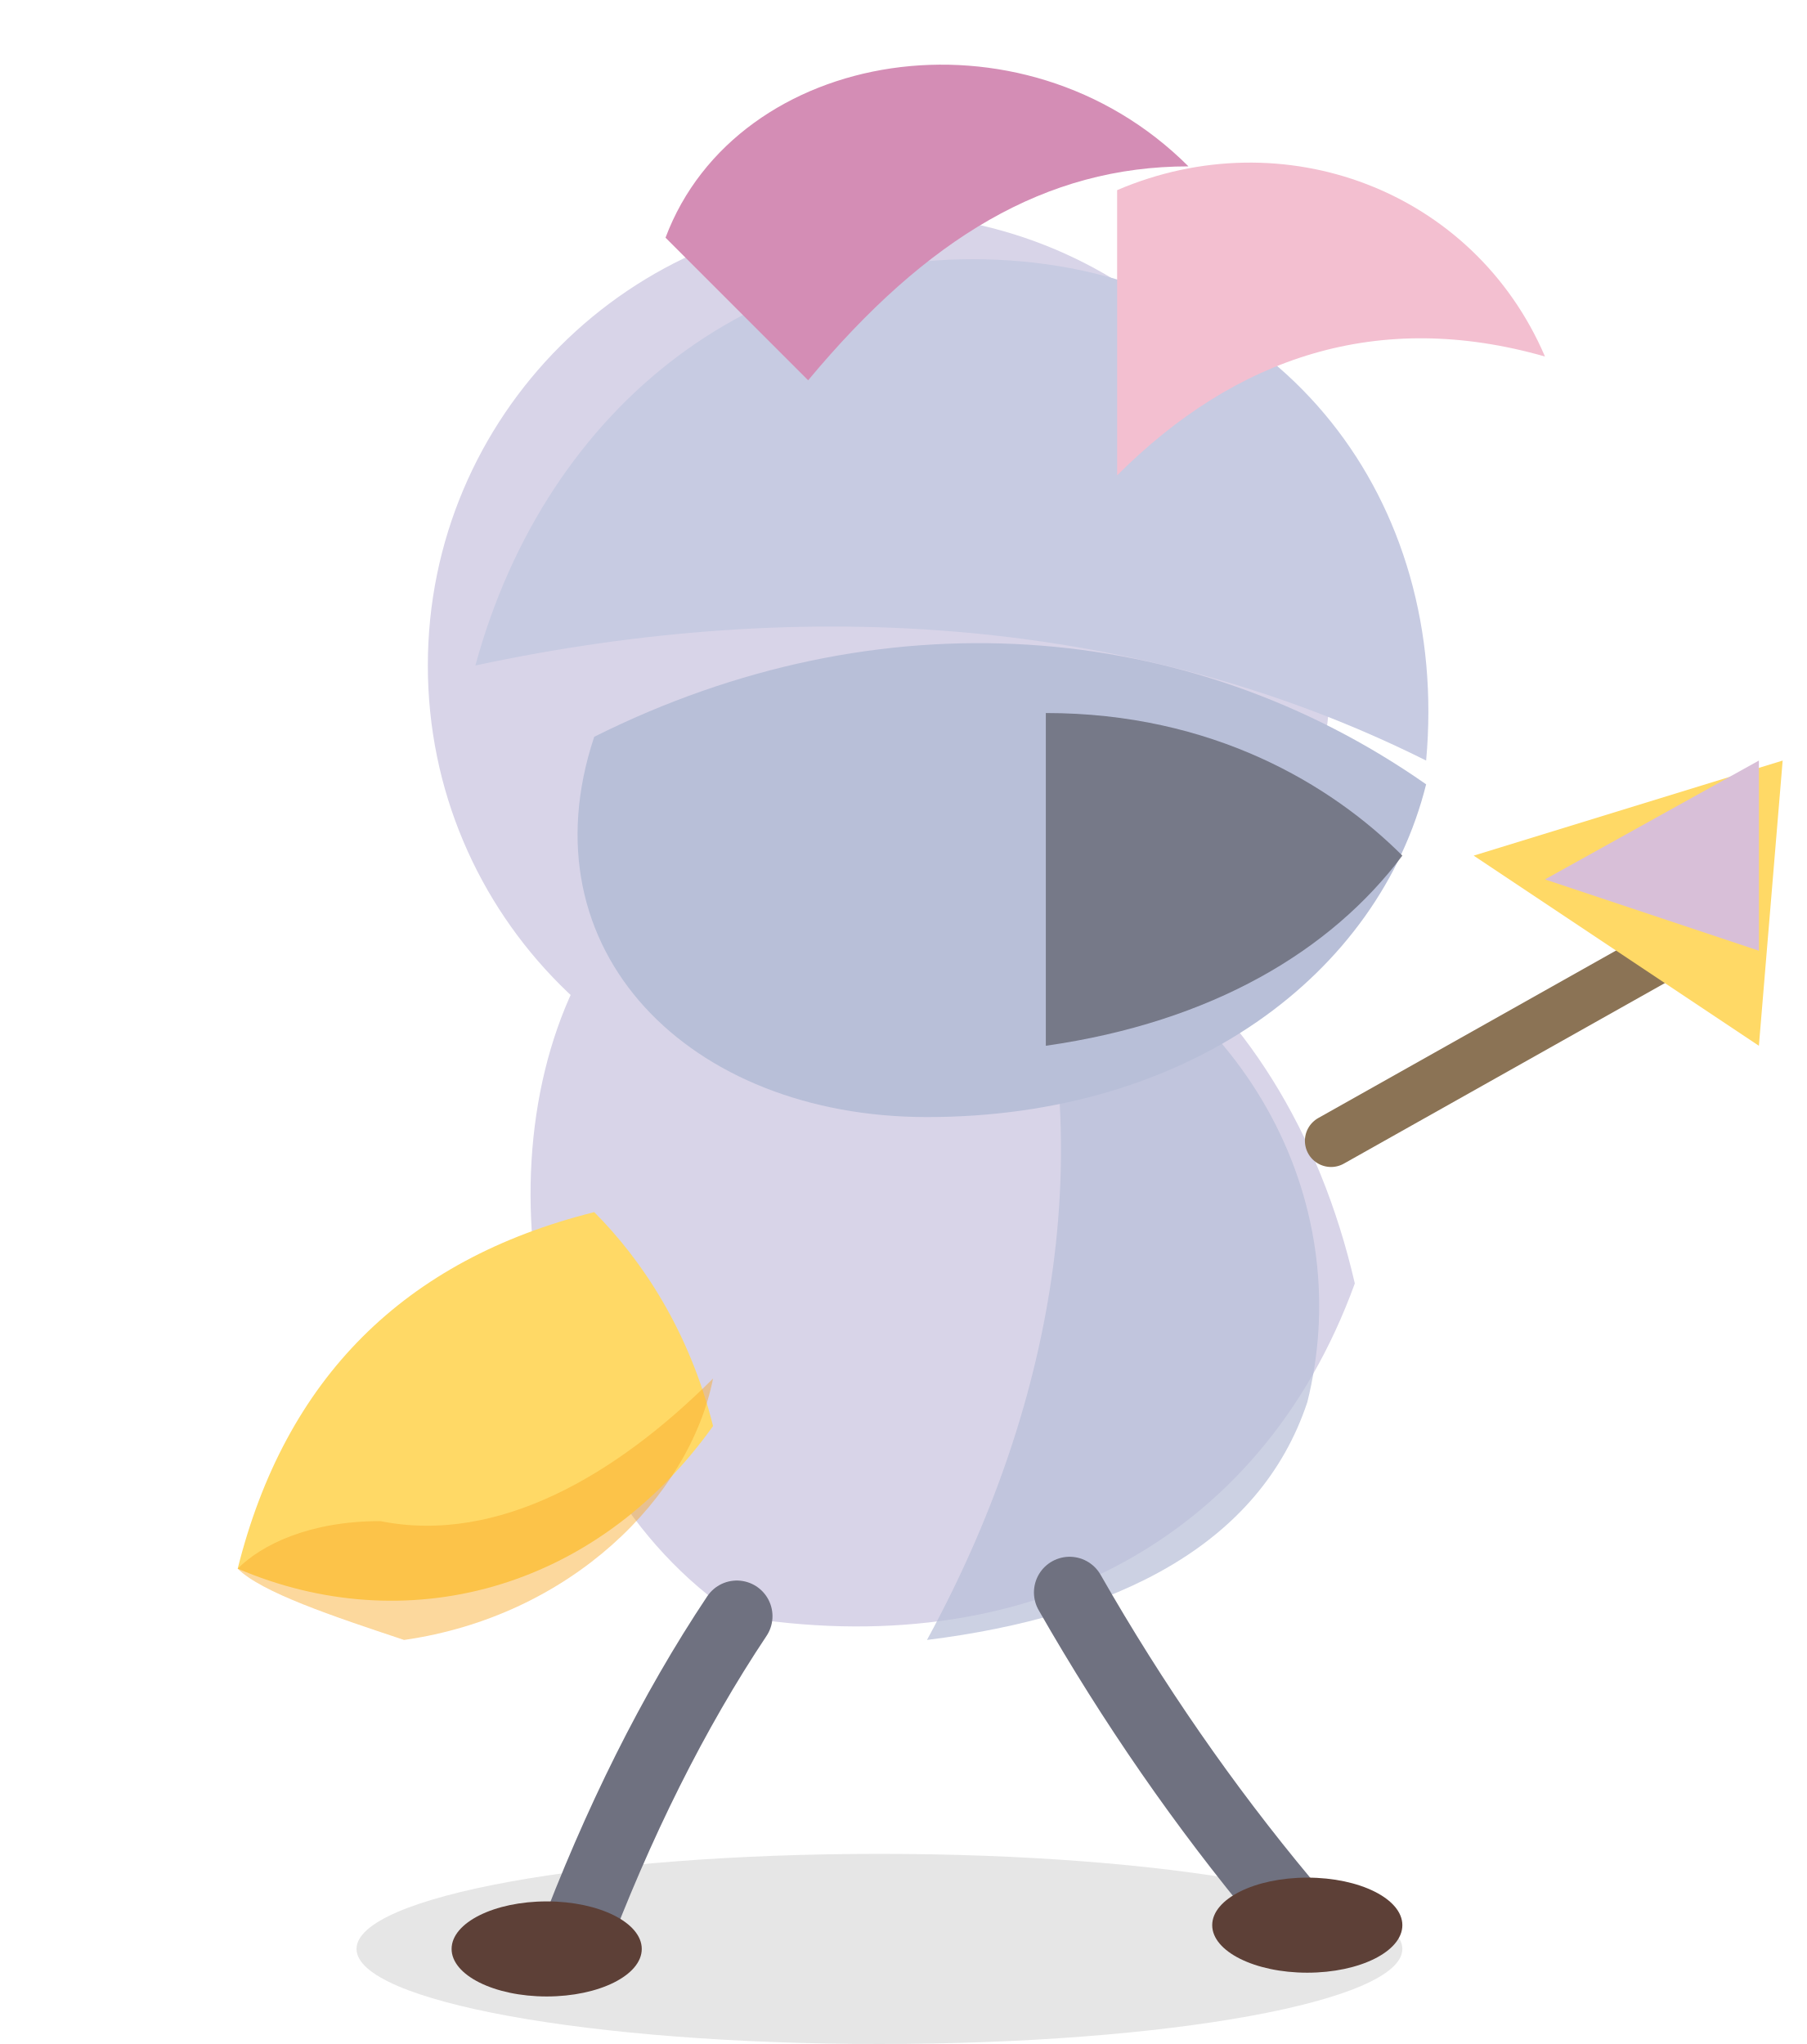
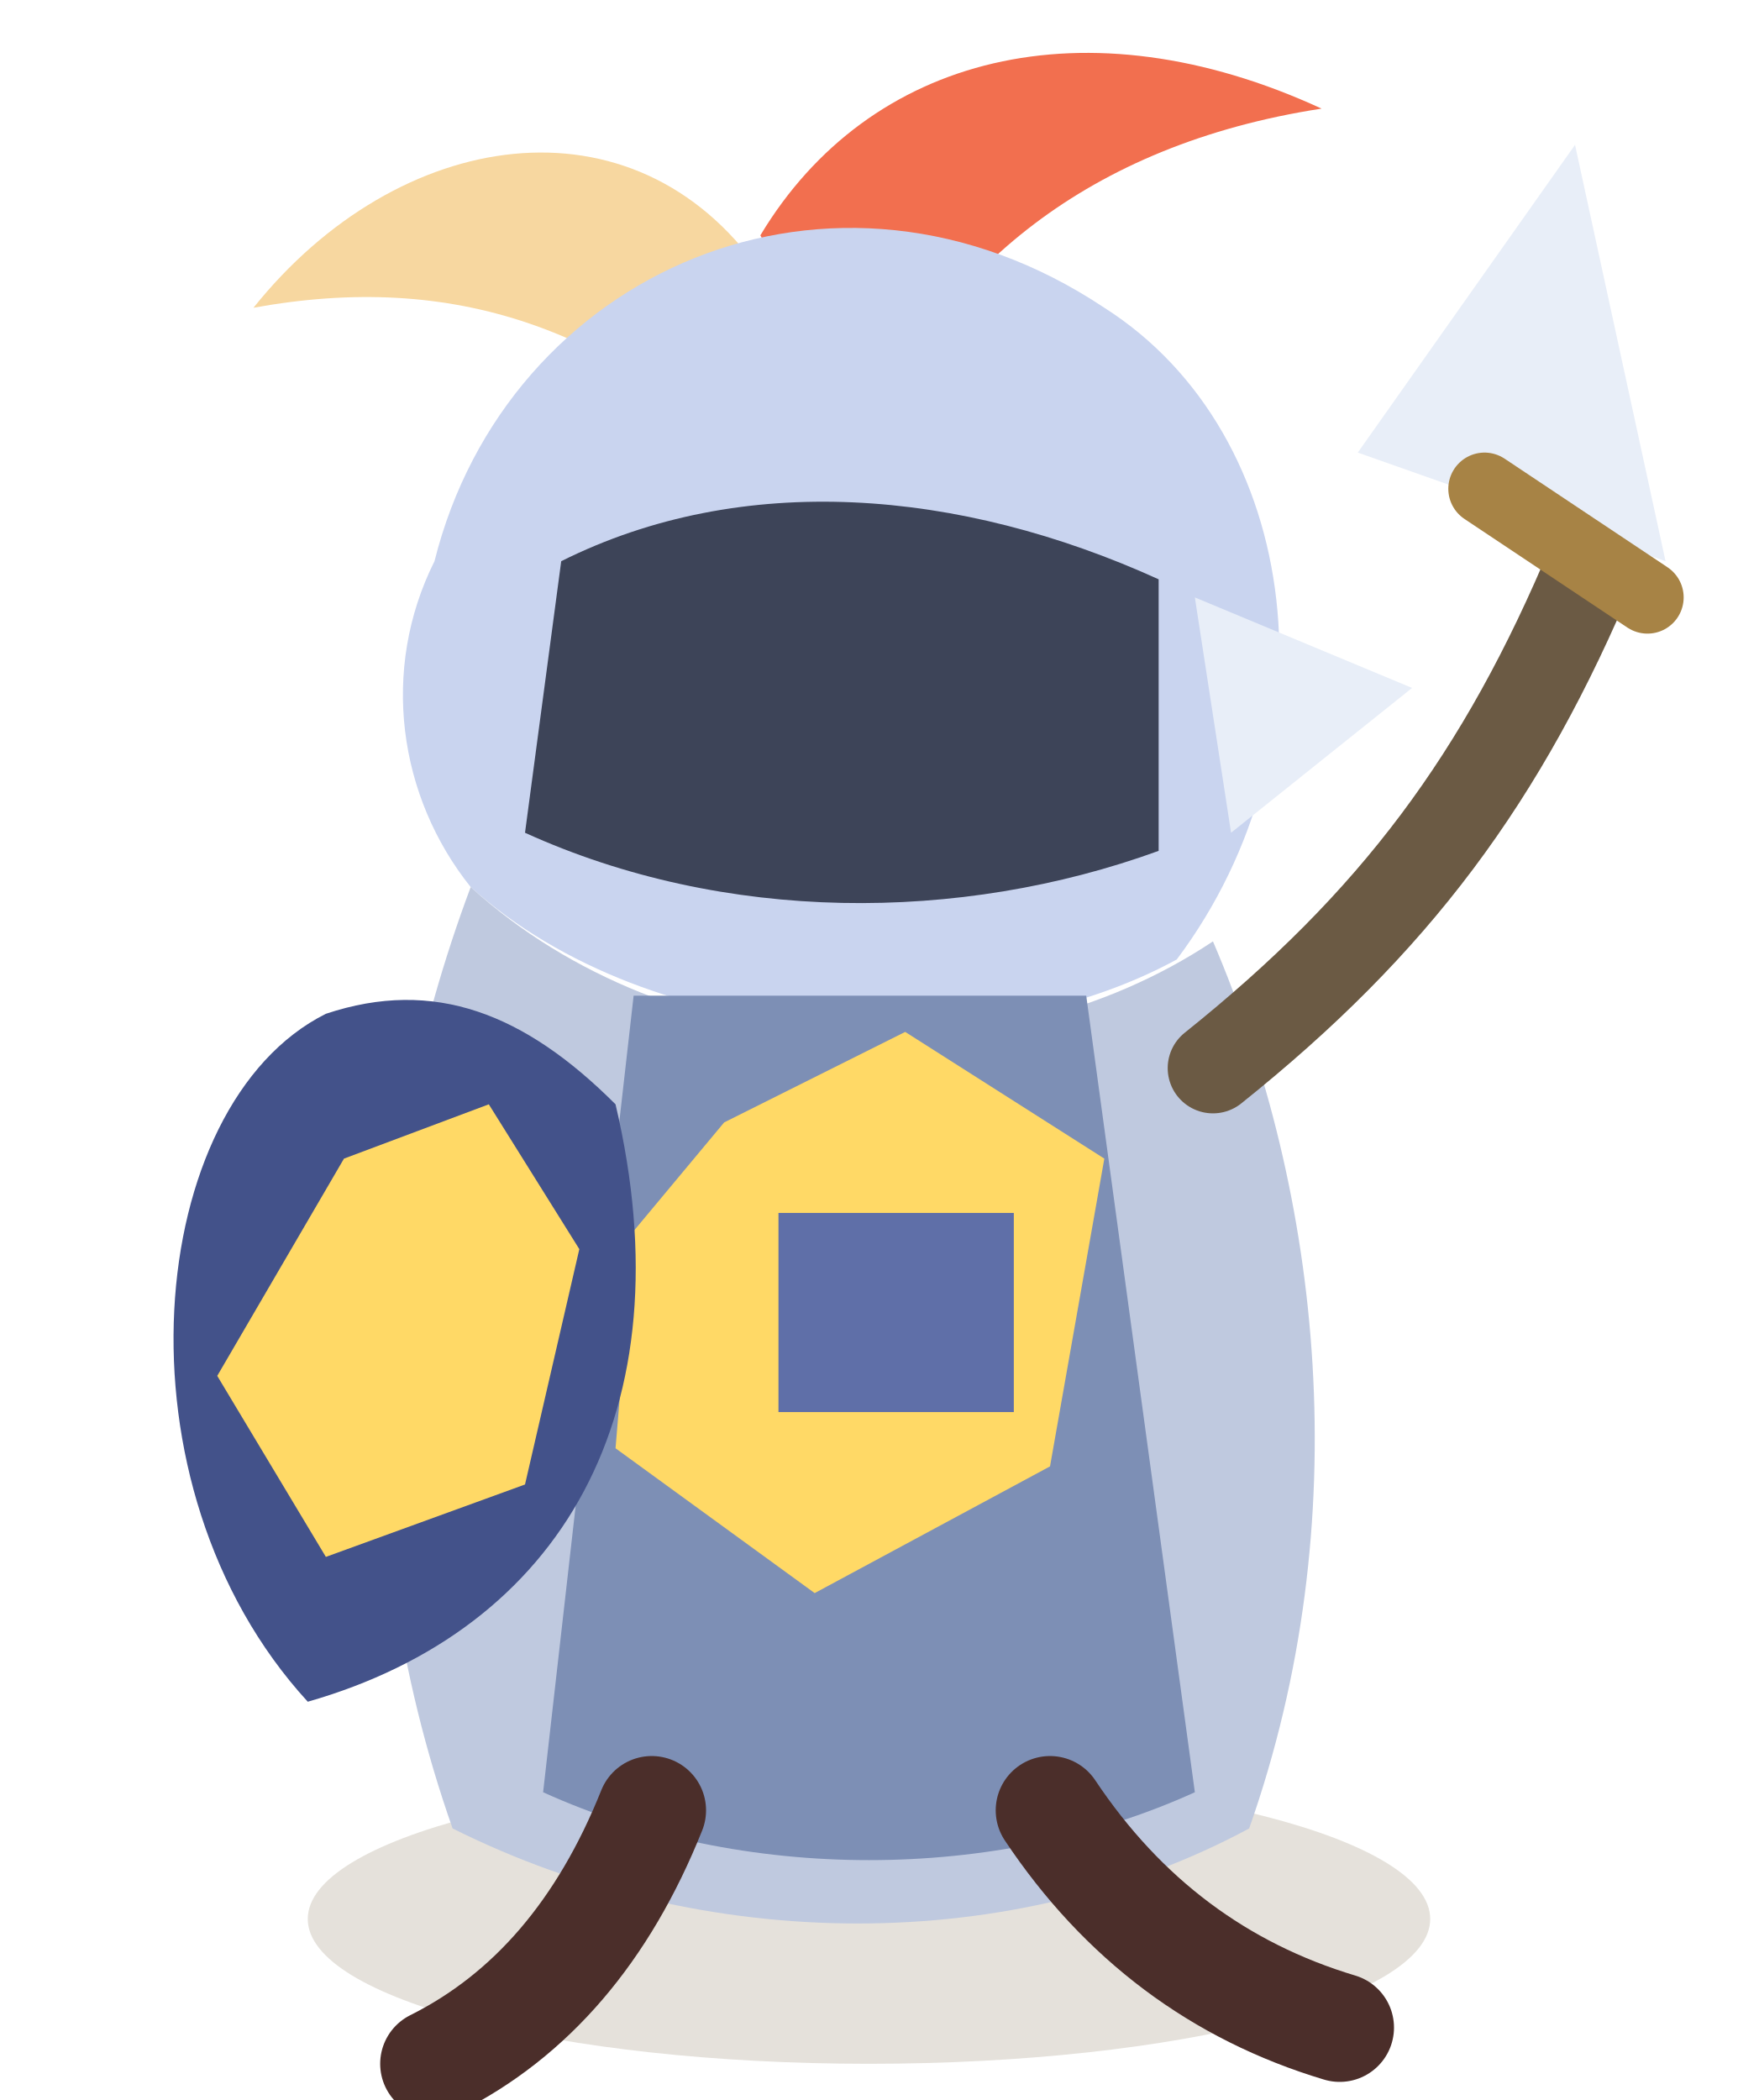
- <svg xmlns="http://www.w3.org/2000/svg" width="76" height="86" viewBox="0 0 76 86">
-   <ellipse cx="37" cy="82" rx="22" ry="4" fill="#000000" opacity="0.1" />
-   <path d="M33 36C44 34 54 41 57 54C53 65 43 70 31 68C22 62 20 48 25 40C27 38 30 37 33 36Z" fill="#d8d4e8" />
-   <path d="M43 38C53 42 57 51 55 59C53 65 47 68 39 69C45 58 46 47 43 38Z" fill="#b8bfd8" opacity="0.72" />
-   <circle cx="37" cy="28" r="19" fill="#d8d4e8" />
-   <path d="M20 28C23 17 32 10 43 11C54 12 61 21 60 32C48 26 34 25 20 28Z" fill="#c7cbe2" />
-   <path d="M25 31C37 25 50 26 60 33C58 41 50 47 39 47C29 47 22 40 25 31Z" fill="#b8bfd8" />
-   <path d="M44 30C51 30 56 33 59 36C56 40 51 43 44 44Z" fill="#6f7180" opacity="0.9" />
-   <path d="M28 10C31 2 43 0 50 7C44 7 39 10 34 16Z" fill="#d48db5" />
-   <path d="M47 8C54 5 62 8 65 15C58 13 52 15 47 20Z" fill="#f3bfd0" />
-   <path d="M56 48L72 39" stroke="#8b7355" stroke-width="2.2" stroke-linecap="round" />
-   <path d="M62 36L75 32L74 44Z" fill="#ffd966" />
-   <path d="M65 37L74 32L74 40Z" fill="#d8bfd8" />
-   <path d="M25 51C17 53 12 58 10 66C17 69 25 67 30 60C29 56 27 53 25 51Z" fill="#ffd966" />
-   <path d="M16 64C21 65 26 62 30 58C29 63 24 68 17 69C14 68 11 67 10 66C11 65 13 64 16 64Z" fill="#f9a825" opacity="0.45" />
-   <path d="M31 68Q27 74 24 82" fill="none" stroke="#6f7180" stroke-width="3" stroke-linecap="round" />
-   <path d="M45 67Q49 74 54 80" fill="none" stroke="#6f7180" stroke-width="3" stroke-linecap="round" />
-   <ellipse cx="23" cy="82" rx="4" ry="2" fill="#5d4037" />
-   <ellipse cx="55" cy="81" rx="4" ry="2" fill="#5d4037" />
+ <svg xmlns="http://www.w3.org/2000/svg" width="96" height="116" viewBox="0 0 96 116">
+   <style>.swordArm{transform-box:fill-box;transform-origin:18% 82%;animation:sword 1.4s ease-in-out infinite}.shieldArm{transform-box:fill-box;transform-origin:80% 30%;animation:shield 1.7s ease-in-out infinite}.plume{transform-box:fill-box;transform-origin:40% 80%;animation:plume 1.2s ease-in-out infinite}@keyframes sword{0%,62%,100%{transform:rotate(0deg)}72%{transform:rotate(-34deg)}82%{transform:rotate(18deg)}}@keyframes shield{0%,100%{transform:rotate(-4deg)}50%{transform:rotate(5deg)}}@keyframes plume{0%,100%{transform:rotate(-4deg)}50%{transform:rotate(7deg)}}</style>
+   <ellipse cx="48" cy="106" rx="31" ry="8" fill="#7b6a4a" opacity=".2" />
+   <g class="plume">
+     <path d="M42 13C48 3 60 0 73 6C60 8 52 15 48 24Z" fill="#f26f4f" />
+     <path d="M42 15C35 5 22 7 14 17C25 15 34 18 43 27Z" fill="#f7d7a0" />
+   </g>
+   <path d="M24 31C28 15 46 7 61 17C72 24 74 41 65 53C54 59 36 58 26 49C22 44 21 37 24 31Z" fill="#c9d4ef" />
+   <path d="M31 31C41 26 53 27 64 32V47C53 51 40 51 29 46Z" fill="#2e3448" opacity=".9" />
+   <path d="M66 33L78 38L68 46Z" fill="#e8eef8" />
+   <path d="M26 49C37 59 55 60 67 52C73 66 75 84 69 101C56 108 39 108 25 101C19 84 20 65 26 49Z" fill="#bfc9df" />
+   <path d="M35 55H60L66 99C55 104 41 104 30 99Z" fill="#7d8fb5" />
+   <path d="M40 62L50 57L61 64L58 81L45 88L34 80L35 68Z" fill="#ffd966" />
+   <path d="M43 67H56V78H43Z" fill="#5f6fa8" />
+   <g class="shieldArm">
+     <path d="M18 56C8 61 6 82 17 94C31 90 38 78 34 61C29 56 24 54 18 56Z" fill="#43528a" />
+     <path d="M19 64L27 61L32 69L29 82L18 86L12 76Z" fill="#ffd966" />
+   </g>
+   <g class="swordArm">
+     <path d="M67 59C77 51 83 43 88 31" stroke="#6b5a44" stroke-width="5" stroke-linecap="round" />
+     <path d="M87 8L92 31L75 25Z" fill="#e8eef8" />
+     <path d="M82 27L91 33" stroke="#a78345" stroke-width="4" stroke-linecap="round" />
+   </g>
+   <path d="M36 100Q32 110 24 114" stroke="#4b2e2a" stroke-width="6" stroke-linecap="round" fill="none" />
+   <path d="M58 100Q64 109 74 112" stroke="#4b2e2a" stroke-width="6" stroke-linecap="round" fill="none" />
</svg>
